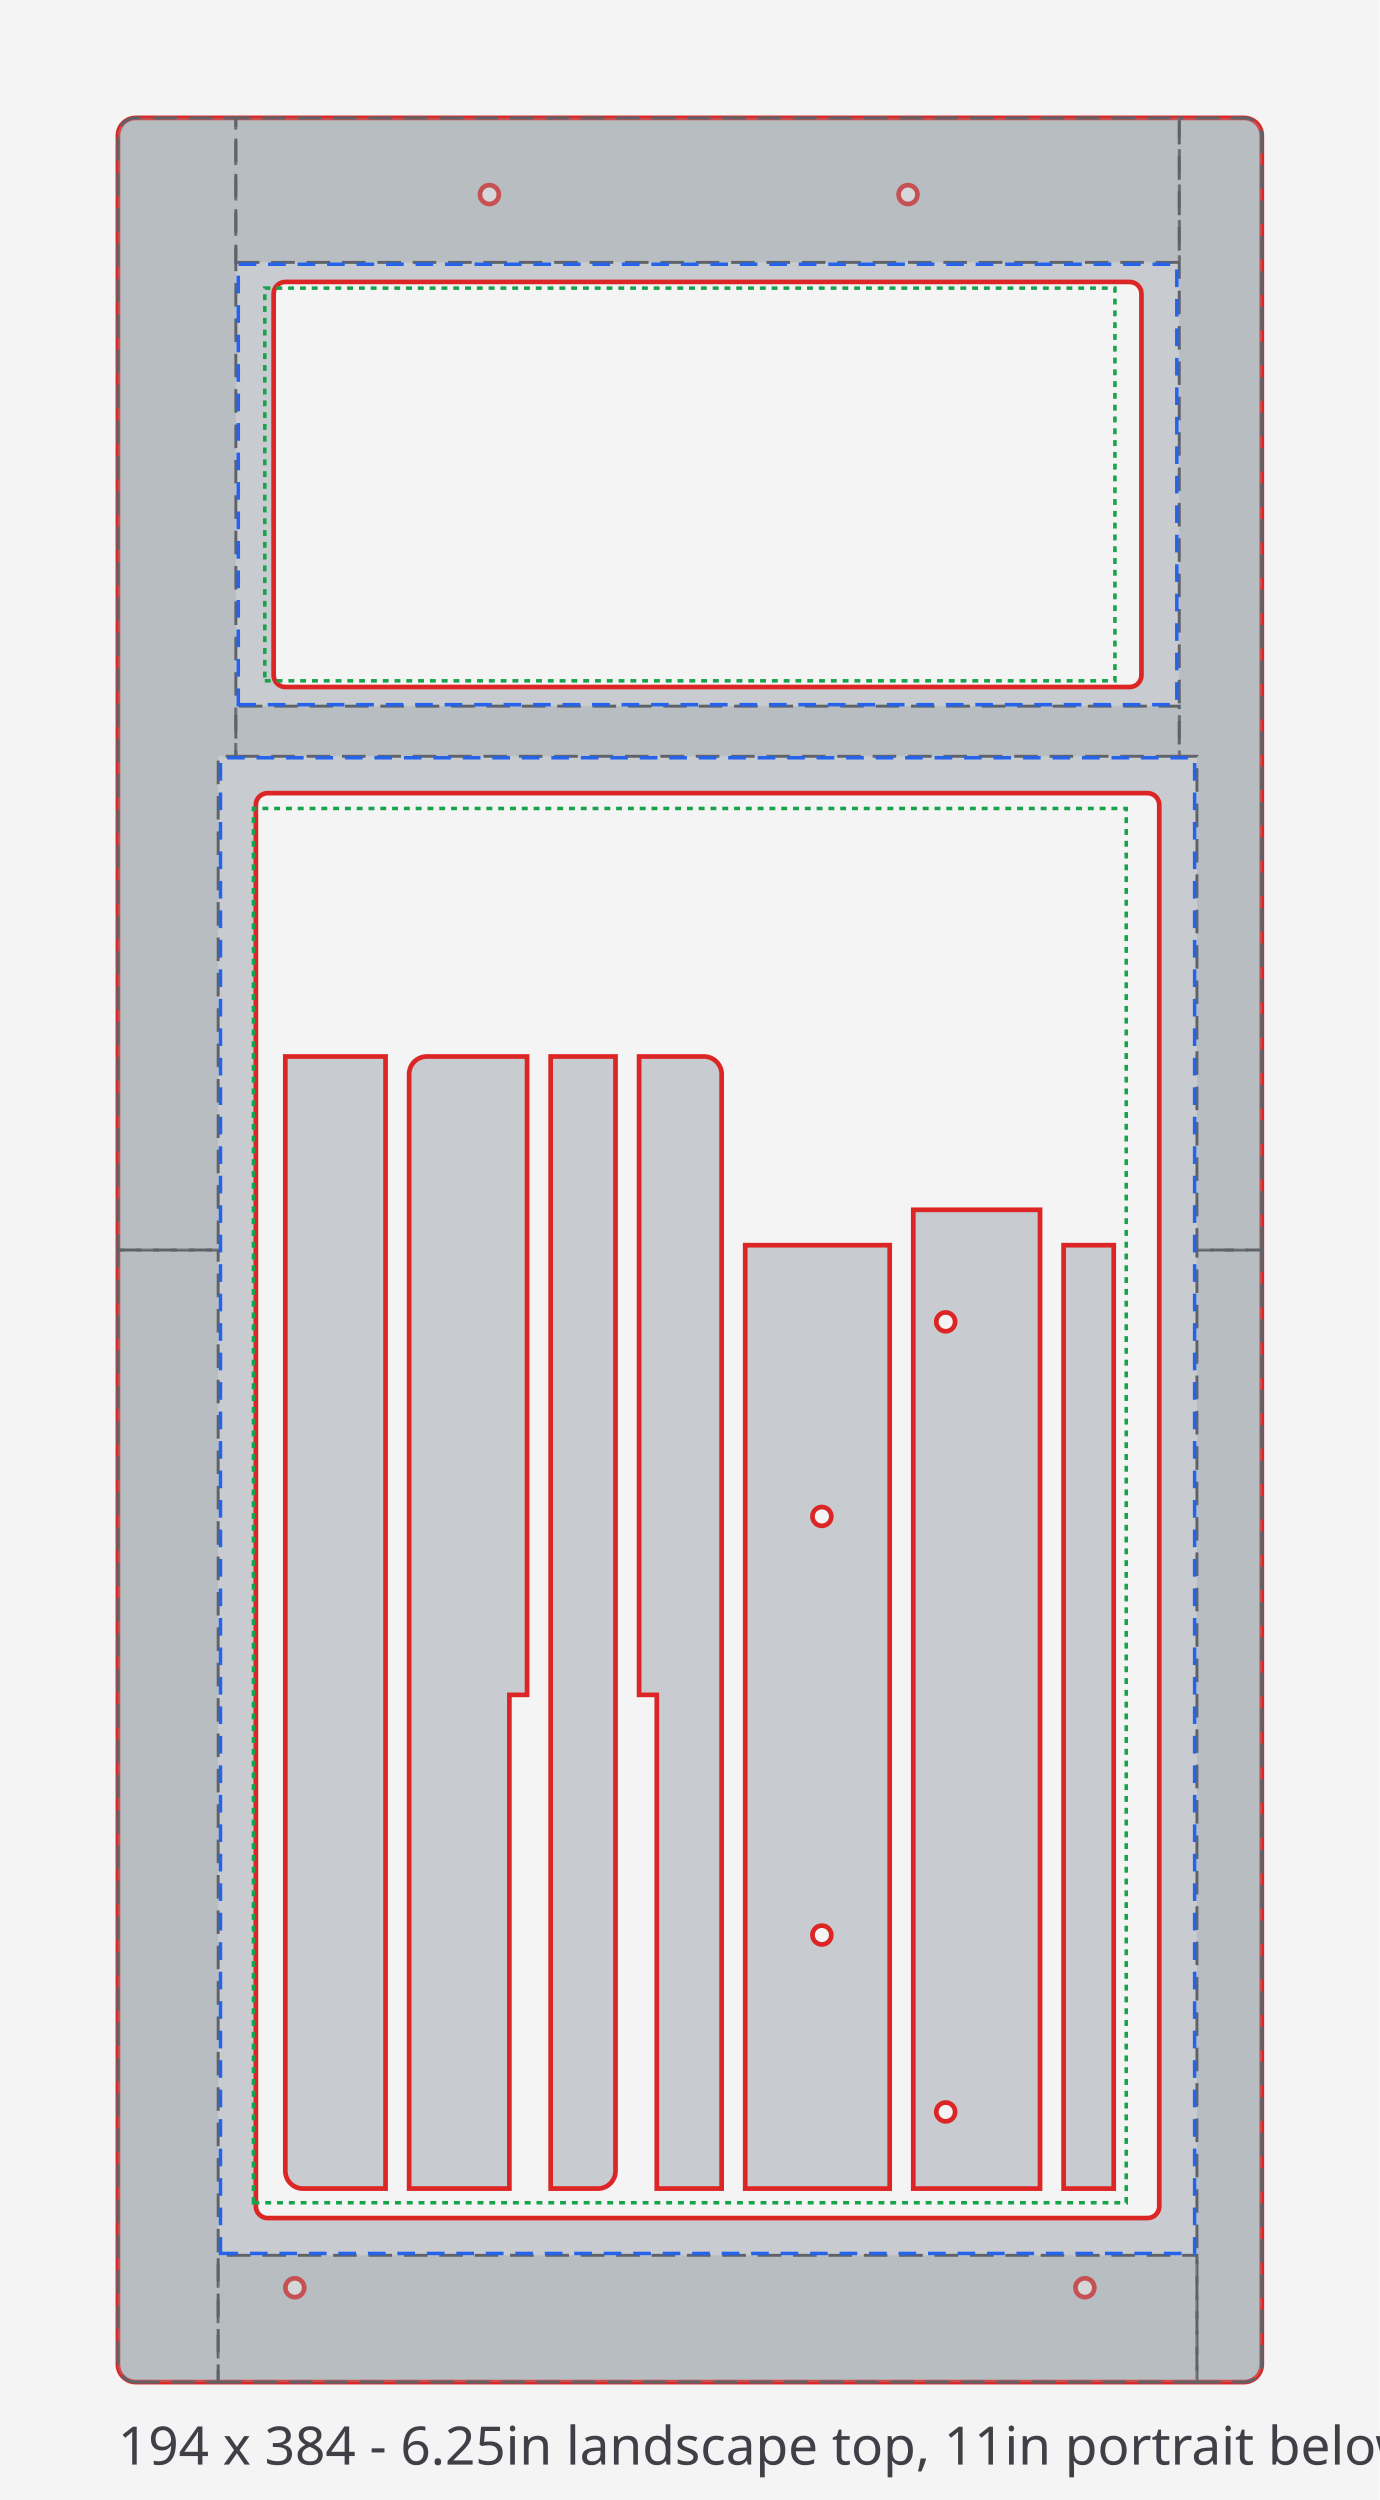
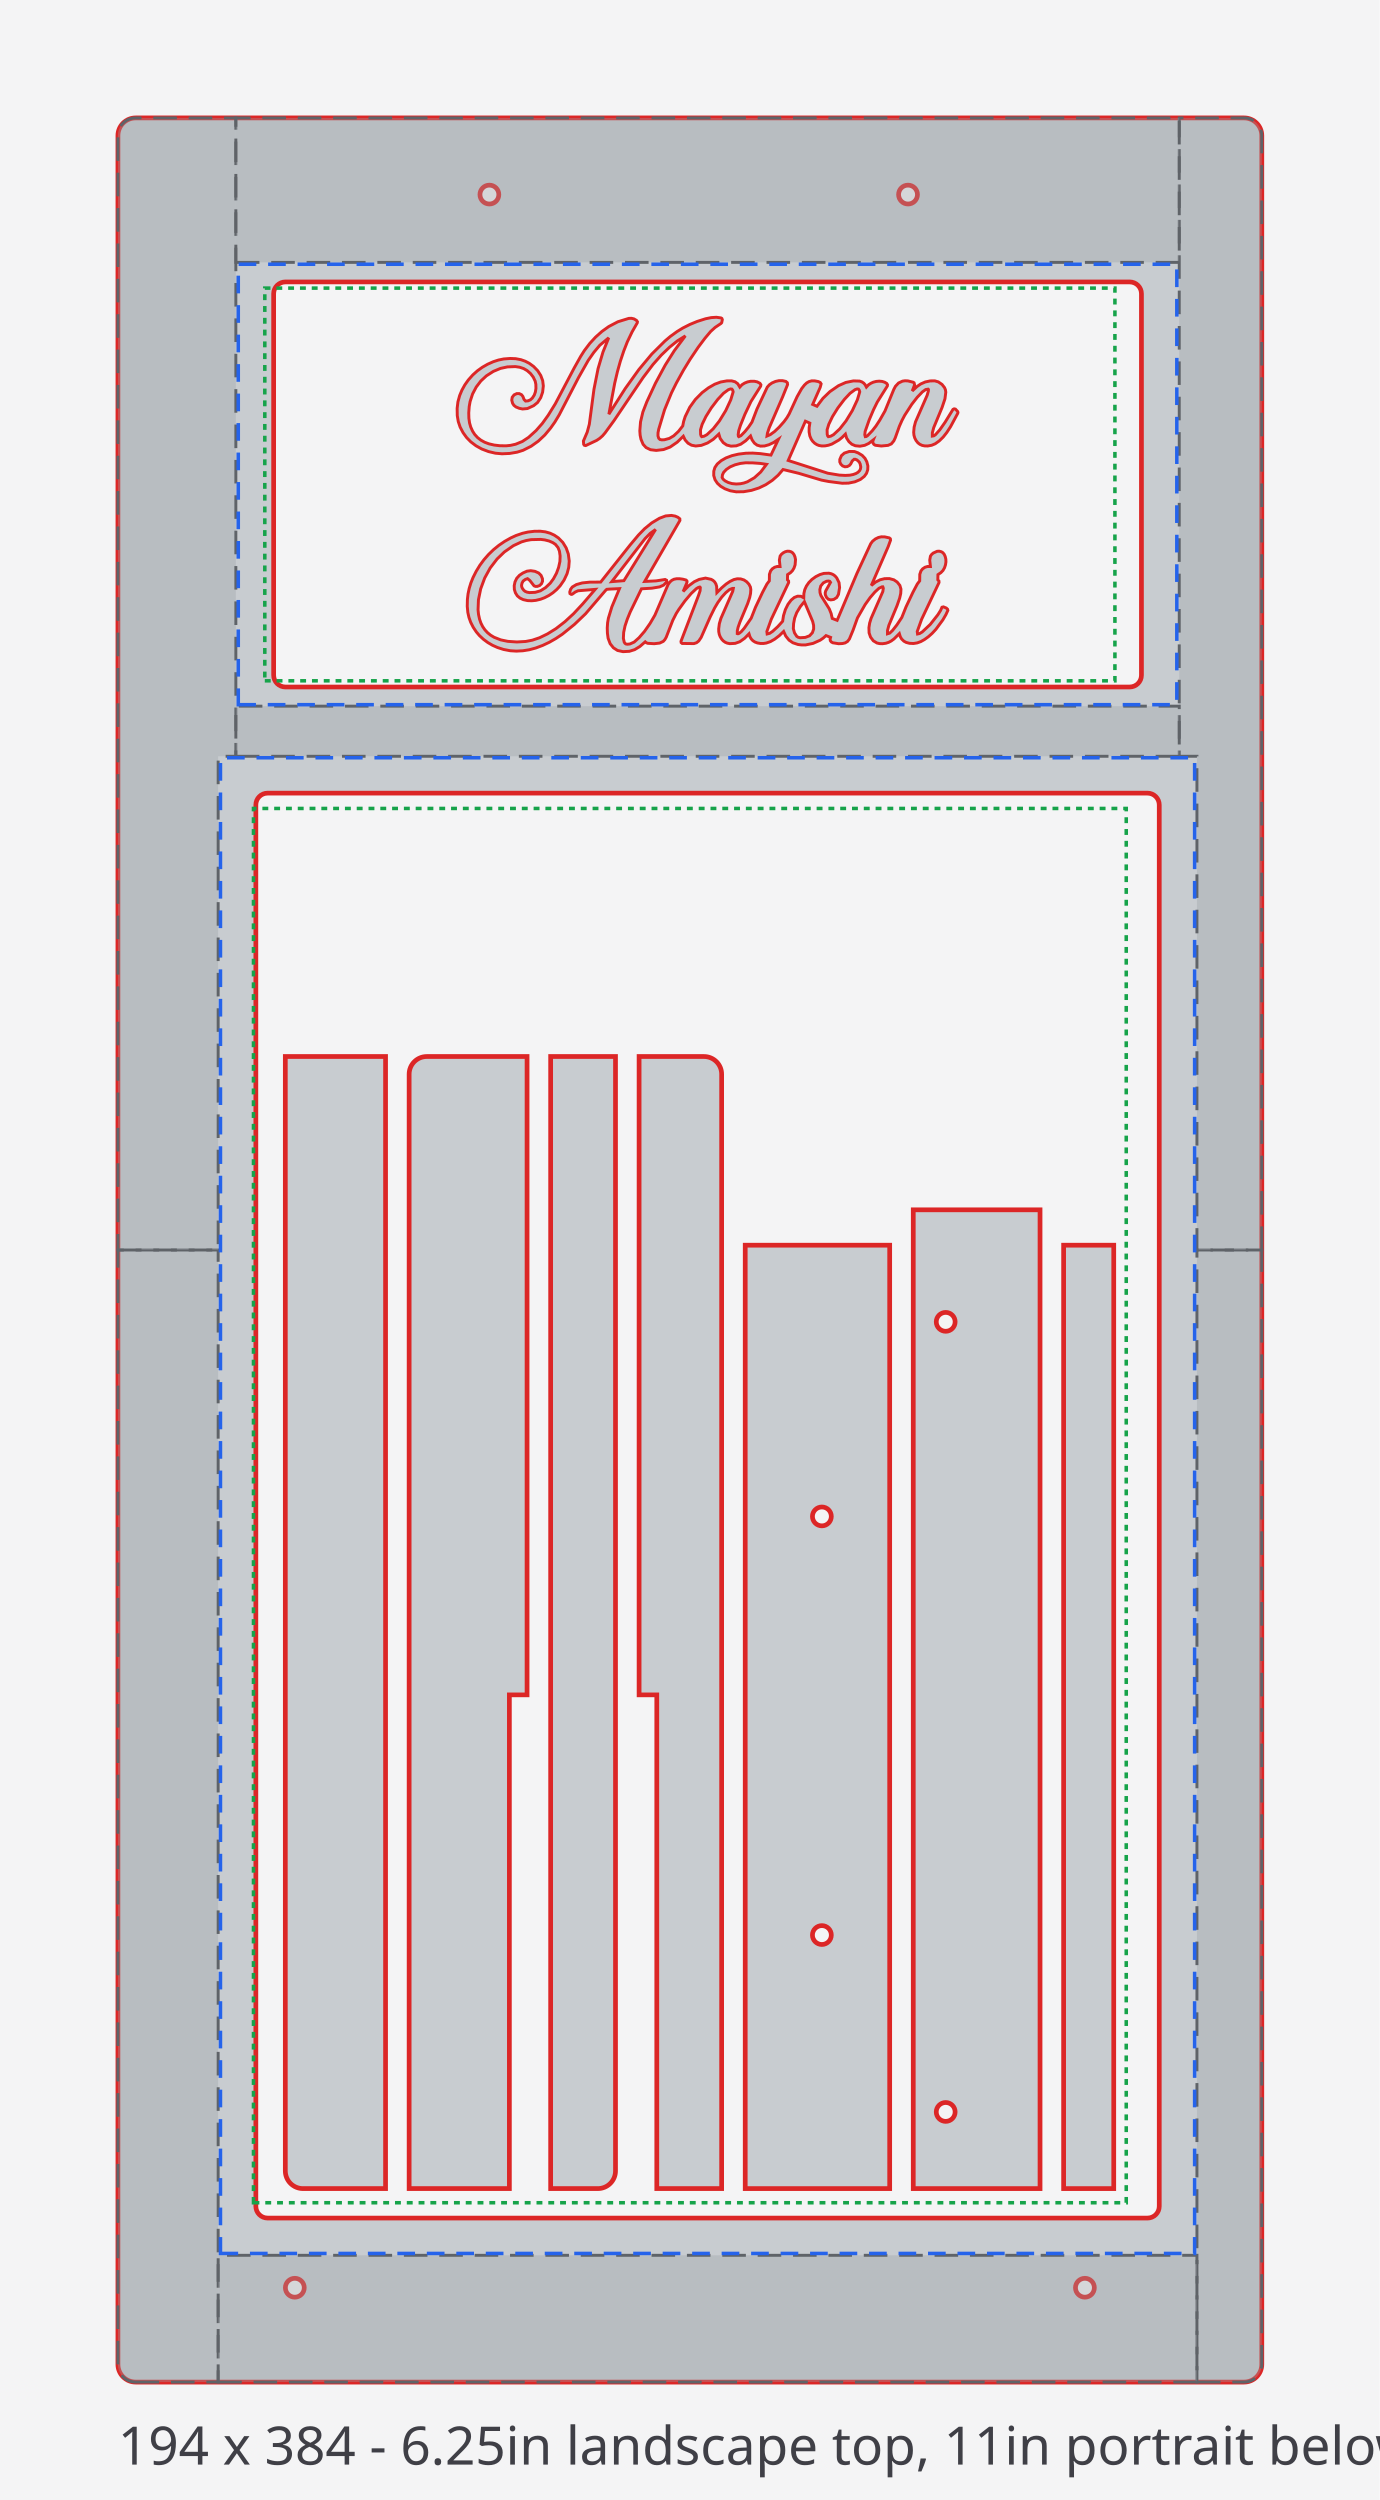
<svg xmlns="http://www.w3.org/2000/svg" width="234.0" height="424.0" viewBox="0 0 234.0 424.0">
  <rect width="100%" height="100%" fill="#f4f4f5" />
  <g transform="translate(20,20) scale(1,-1) translate(0,-384.0)">
    <rect x="0" y="0" width="194.0" height="384.0" rx="3" fill="#c8ccd0" stroke="#dc2626" stroke-width="0.8" />
    <rect x="23.390" y="27.815" width="153.220" height="241.670" rx="2.0" fill="#f4f4f5" stroke="#dc2626" stroke-width="0.8" />
    <rect x="26.410" y="287.485" width="147.180" height="68.700" rx="2.0" fill="#f4f4f5" stroke="#dc2626" stroke-width="0.8" />
    <circle cx="63.000" cy="371.000" r="1.600" fill="#f4f4f5" stroke="#dc2626" stroke-width="0.8" />
    <circle cx="134.000" cy="371.000" r="1.600" fill="#f4f4f5" stroke="#dc2626" stroke-width="0.8" />
    <circle cx="30.000" cy="16.000" r="1.600" fill="#f4f4f5" stroke="#dc2626" stroke-width="0.8" />
    <circle cx="164.000" cy="16.000" r="1.600" fill="#f4f4f5" stroke="#dc2626" stroke-width="0.8" />
    <path d="M 3.000,0.000 L 17.000,0.000 L 17.000,192.000 L 0.000,192.000 L 0.000,3.000 A 3.000,3.000 0 0 1 3.000,0.000 Z" fill="#9aa0a6" fill-opacity="0.35" stroke="#5f6368" stroke-width="0.5" stroke-dasharray="4 2" />
    <path d="M 0.000,192.000 L 17.000,192.000 L 17.000,275.735 L 20.000,275.735 L 20.000,384.000 L 3.000,384.000 A 3.000,3.000 0 0 1 0.000,381.000 L 0.000,192.000 Z" fill="#9aa0a6" fill-opacity="0.35" stroke="#5f6368" stroke-width="0.5" stroke-dasharray="4 2" />
    <path d="M 183.000,0.000 L 191.000,0.000 A 3.000,3.000 0 0 1 194.000,3.000 L 194.000,192.000 L 183.000,192.000 L 183.000,0.000 Z" fill="#9aa0a6" fill-opacity="0.35" stroke="#5f6368" stroke-width="0.5" stroke-dasharray="4 2" />
    <path d="M 194.000,192.000 L 194.000,381.000 A 3.000,3.000 0 0 1 191.000,384.000 L 180.000,384.000 L 180.000,275.735 L 183.000,275.735 L 183.000,192.000 L 194.000,192.000 Z" fill="#9aa0a6" fill-opacity="0.35" stroke="#5f6368" stroke-width="0.5" stroke-dasharray="4 2" />
    <path d="M 20.000,359.500 L 180.000,359.500 L 180.000,384.000 L 20.000,384.000 L 20.000,359.500 Z" fill="#9aa0a6" fill-opacity="0.35" stroke="#5f6368" stroke-width="0.5" stroke-dasharray="4 2" />
    <path d="M 17.000,0.000 L 183.000,0.000 L 183.000,21.500 L 17.000,21.500 L 17.000,0.000 Z" fill="#9aa0a6" fill-opacity="0.35" stroke="#5f6368" stroke-width="0.5" stroke-dasharray="4 2" />
    <path d="M 20.000,275.735 L 180.000,275.735 L 180.000,284.235 L 20.000,284.235 L 20.000,275.735 Z" fill="#9aa0a6" fill-opacity="0.35" stroke="#5f6368" stroke-width="0.5" stroke-dasharray="4 2" />
+     <path d="M 68.730,305.459 L 68.540,305.118 L 68.457,304.750 L 68.483,304.486 L 68.596,304.212 L 68.825,303.902 L 69.058,303.708 L 69.376,303.573 L 69.794,303.497 L 70.775,303.539 L 71.660,303.799 L 72.516,304.332 L 73.316,305.090 L 73.861,305.827 L 74.377,306.778 L 74.737,307.757 L 74.962,308.776 L 74.995,309.714 L 74.885,310.503 L 74.642,311.129 L 74.201,311.672 L 73.766,311.965 L 73.138,312.242 L 72.403,312.430 L 71.707,312.516 L 70.070,312.475 L 69.245,312.328 L 68.450,312.095 L 67.081,311.457 L 65.543,310.388 L 64.308,309.198 L 63.140,307.673 L 62.207,305.973 L 61.525,304.132 L 61.145,302.285 L 61.078,300.577 L 61.156,299.804 L 61.334,298.983 L 61.564,298.322 L 61.866,297.722 L 62.240,297.180 L 62.688,296.696 L 63.209,296.274 L 63.811,295.915 L 64.921,295.478 L 66.121,295.227 L 67.660,295.121 L 69.162,295.208 L 70.290,295.428 L 71.520,295.843 L 72.858,296.494 L 74.293,297.384 L 75.812,298.563 L 77.284,299.921 L 78.841,301.593 L 80.942,304.042 L 78.031,303.805 L 77.558,303.589 L 77.056,303.222 L 76.885,303.192 L 76.668,303.329 L 76.632,303.590 L 76.778,304.065 L 77.062,304.445 L 77.755,304.857 L 78.752,305.136 L 80.007,305.266 L 81.876,305.280 L 86.885,311.592 L 88.284,313.259 L 89.328,314.332 L 90.523,315.309 L 91.847,316.104 L 92.895,316.498 L 93.877,316.584 L 94.510,316.470 L 94.975,316.268 L 95.294,316.011 L 95.312,315.726 L 89.338,305.386 L 91.275,305.482 L 92.800,305.720 L 93.054,305.587 L 93.090,305.329 L 92.549,304.765 L 91.874,304.464 L 90.549,304.242 L 88.794,304.139 L 86.882,300.202 L 86.382,298.974 L 86.004,297.842 L 85.776,296.751 L 85.724,295.740 L 85.868,295.083 L 86.001,294.882 L 86.165,294.777 L 86.417,294.739 L 86.846,294.786 L 87.558,295.109 L 88.383,295.846 L 89.306,296.915 L 90.242,298.253 L 91.073,299.675 L 93.310,304.872 L 93.626,305.302 L 93.938,305.575 L 94.309,305.760 L 94.739,305.842 L 95.254,305.848 L 95.808,305.771 L 96.340,305.630 L 96.492,305.492 L 96.523,305.319 L 96.459,305.084 L 95.862,303.680 L 96.804,304.648 L 97.755,305.344 L 98.584,305.734 L 99.648,305.955 L 100.607,305.745 L 100.941,305.558 L 101.212,305.299 L 101.412,304.965 L 101.543,304.548 L 101.585,303.489 L 102.395,304.300 L 103.143,304.941 L 103.800,305.383 L 104.457,305.704 L 105.040,305.838 L 105.626,305.817 L 106.183,305.637 L 106.642,305.330 L 107.024,304.911 L 107.266,304.438 L 107.338,304.023 L 107.293,303.341 L 107.147,302.664 L 106.806,301.641 L 105.483,298.476 L 105.179,297.608 L 105.046,297.012 L 105.042,296.544 L 105.159,296.510 L 105.373,296.590 L 105.740,296.892 L 106.227,297.460 L 107.404,299.158 L 108.127,300.997 L 109.332,303.551 L 110.076,304.956 L 110.480,305.486 L 110.495,306.592 L 110.689,307.165 L 110.972,307.521 L 111.373,307.792 L 111.808,307.923 L 112.296,307.916 L 112.181,309.004 L 112.309,309.692 L 112.529,309.993 L 112.826,310.239 L 113.181,310.426 L 113.529,310.518 L 113.876,310.505 L 114.207,310.398 L 114.454,310.221 L 114.665,309.938 L 114.822,309.564 L 114.921,309.104 L 114.851,308.201 L 114.662,307.646 L 114.392,307.204 L 114.070,306.877 L 113.572,306.541 L 113.552,305.661 L 113.745,305.452 L 113.755,305.197 L 110.806,298.972 L 110.060,296.896 L 110.112,296.480 L 110.537,296.587 L 111.055,296.939 L 111.905,297.718 L 112.734,298.635 L 112.883,299.596 L 113.197,300.609 L 113.647,301.520 L 114.172,302.219 L 114.709,302.668 L 115.270,302.886 L 115.846,302.868 L 116.316,302.605 L 116.338,303.334 L 116.487,303.993 L 116.768,304.610 L 117.181,305.204 L 117.691,305.718 L 118.353,306.199 L 119.059,306.554 L 119.725,306.751 L 120.585,306.784 L 121.007,306.685 L 121.344,306.526 L 121.631,306.309 L 121.913,305.984 L 122.302,305.190 L 122.394,304.345 L 122.203,303.185 L 121.905,302.661 L 121.403,302.336 L 120.903,302.259 L 120.484,302.366 L 120.165,302.688 L 119.974,303.140 L 119.957,303.468 L 120.044,303.789 L 120.855,305.230 L 120.719,305.410 L 120.526,305.459 L 120.179,305.420 L 119.630,305.138 L 119.198,304.611 L 119.047,304.013 L 119.078,303.479 L 119.224,303.005 L 120.641,300.745 L 120.963,299.939 L 121.148,299.112 L 121.978,298.794 L 125.334,306.746 L 127.672,311.788 L 127.995,312.217 L 128.469,312.595 L 128.983,312.846 L 129.486,312.956 L 130.067,312.941 L 130.829,312.772 L 131.002,312.626 L 131.034,312.381 L 130.635,311.287 L 127.772,304.699 L 128.493,305.274 L 129.258,305.667 L 130.026,305.858 L 130.839,305.873 L 131.597,305.663 L 132.156,305.289 L 132.617,304.711 L 132.802,304.082 L 132.762,303.341 L 132.582,302.556 L 132.129,301.260 L 130.750,297.937 L 130.522,297.076 L 130.520,296.511 L 130.899,296.627 L 131.364,297.063 L 132.109,298.010 L 132.947,299.279 L 133.661,301.071 L 134.834,303.551 L 135.577,304.956 L 135.981,305.486 L 135.996,306.592 L 136.191,307.165 L 136.474,307.521 L 136.875,307.792 L 137.310,307.923 L 137.798,307.916 L 137.683,309.004 L 137.803,309.676 L 137.978,309.936 L 138.262,310.194 L 138.952,310.507 L 139.308,310.516 L 139.662,310.419 L 139.918,310.256 L 140.139,309.985 L 140.305,309.620 L 140.416,309.154 L 140.430,308.693 L 140.355,308.206 L 140.188,307.699 L 139.928,307.248 L 139.578,306.883 L 139.075,306.541 L 139.053,305.661 L 139.246,305.452 L 139.257,305.197 L 136.308,298.972 L 135.562,296.896 L 135.617,296.478 L 135.966,296.553 L 136.416,296.827 L 137.763,298.093 L 139.056,299.731 L 139.529,300.481 L 139.762,301.016 L 140.007,301.074 L 140.495,300.875 L 140.706,300.675 L 140.754,300.475 L 140.430,299.765 L 139.909,298.870 L 138.734,297.273 L 138.089,296.579 L 137.465,296.022 L 136.800,295.540 L 136.178,295.190 L 135.550,294.962 L 134.928,294.863 L 134.262,294.893 L 133.695,295.041 L 133.299,295.255 L 132.915,295.626 L 132.688,296.014 L 132.528,296.539 L 131.625,295.638 L 131.154,295.291 L 130.710,295.058 L 130.238,294.904 L 129.666,294.826 L 129.166,294.845 L 128.728,294.950 L 128.113,295.321 L 127.644,295.948 L 127.397,296.667 L 127.370,297.547 L 127.493,298.332 L 127.739,299.130 L 129.726,303.670 L 129.808,304.236 L 129.726,304.473 L 129.577,304.471 L 129.072,304.228 L 128.380,303.589 L 127.569,302.644 L 126.736,301.478 L 125.427,299.201 L 124.675,297.109 L 124.058,295.623 L 123.743,295.210 L 123.328,294.959 L 122.885,294.857 L 122.233,294.825 L 121.234,294.986 L 120.981,295.131 L 120.825,295.344 L 120.784,295.604 L 120.867,295.900 L 120.093,296.203 L 119.614,295.776 L 119.090,295.417 L 117.895,294.880 L 116.647,294.624 L 115.977,294.616 L 115.345,294.693 L 114.466,294.987 L 113.817,295.435 L 113.261,296.125 L 112.904,296.905 L 112.173,296.197 L 111.377,295.591 L 110.677,295.190 L 109.969,294.942 L 109.496,294.868 L 108.935,294.873 L 108.457,294.955 L 108.042,295.109 L 107.686,295.340 L 107.399,295.645 L 107.186,296.014 L 107.032,296.507 L 106.285,295.745 L 105.469,295.165 L 104.689,294.886 L 103.774,294.836 L 103.341,294.924 L 102.995,295.070 L 102.653,295.313 L 102.401,295.591 L 102.148,296.002 L 101.993,296.396 L 101.900,296.868 L 101.891,297.353 L 102.002,298.228 L 102.269,299.126 L 104.272,303.711 L 104.370,304.203 L 104.209,304.201 L 103.710,304.000 L 103.084,303.476 L 102.410,302.734 L 101.748,301.814 L 101.207,300.896 L 100.453,299.377 L 98.921,295.903 L 98.511,295.292 L 98.136,294.995 L 97.679,294.845 L 95.700,294.871 L 95.524,295.011 L 95.495,295.235 L 98.481,303.045 L 98.737,303.812 L 98.770,304.357 L 98.683,304.440 L 98.429,304.364 L 98.095,304.159 L 97.215,303.330 L 96.165,302.083 L 95.133,300.650 L 94.692,299.957 L 94.101,298.790 L 92.989,295.921 L 92.760,295.522 L 92.483,295.219 L 91.881,294.934 L 90.947,294.827 L 89.870,294.893 L 89.611,294.989 L 89.431,295.149 L 88.523,294.356 L 87.637,293.819 L 86.736,293.538 L 85.662,293.480 L 84.733,293.682 L 84.032,294.134 L 83.484,294.825 L 83.135,295.753 L 83.018,296.612 L 82.990,297.493 L 83.050,298.385 L 83.183,299.152 L 83.770,301.075 L 85.061,304.168 L 83.334,304.088 L 82.899,304.048 L 82.706,303.868 L 79.310,299.901 L 77.424,298.097 L 75.373,296.438 L 74.292,295.716 L 73.175,295.075 L 72.028,294.534 L 70.849,294.094 L 69.772,293.804 L 68.680,293.630 L 67.572,293.572 L 66.544,293.634 L 65.398,293.853 L 64.379,294.180 L 63.525,294.562 L 62.728,295.027 L 61.987,295.576 L 61.311,296.206 L 60.790,296.819 L 60.265,297.603 L 59.828,298.462 L 59.537,299.273 L 59.345,300.126 L 59.246,301.174 L 59.273,302.356 L 59.381,303.284 L 59.576,304.207 L 59.859,305.131 L 60.226,306.045 L 60.764,307.113 L 61.380,308.123 L 62.075,309.068 L 62.852,309.957 L 63.703,310.778 L 64.614,311.519 L 65.587,312.181 L 66.618,312.762 L 67.523,313.178 L 68.614,313.552 L 69.546,313.766 L 70.662,313.899 L 71.639,313.904 L 72.504,313.795 L 73.294,313.571 L 74.016,313.235 L 74.715,312.761 L 75.462,311.993 L 76.023,311.075 L 76.386,310.041 L 76.541,308.850 L 76.459,307.776 L 76.179,306.713 L 75.666,305.619 L 74.995,304.642 L 74.421,304.020 L 73.784,303.473 L 73.096,303.007 L 72.355,302.624 L 71.671,302.365 L 70.886,302.179 L 70.178,302.110 L 69.468,302.138 L 68.740,302.305 L 68.191,302.566 L 67.745,302.933 L 67.417,303.452 L 67.233,304.033 L 67.212,304.677 L 67.346,305.321 L 67.641,305.926 L 68.109,306.438 L 68.697,306.827 L 69.383,307.131 L 70.025,307.210 L 70.731,307.101 L 71.370,306.814 L 71.766,306.411 L 71.998,305.850 L 72.014,305.426 L 71.840,305.001 L 71.508,304.686 L 71.099,304.542 L 70.810,304.548 L 70.570,304.644 L 69.858,305.552 L 69.472,305.860 L 69.108,305.732 Z M 116.422,301.960 L 115.736,301.121 L 115.119,300.090 L 114.773,299.179 L 114.594,298.241 L 114.549,297.384 L 114.743,296.672 L 115.127,296.076 L 115.373,295.918 L 115.678,295.839 L 116.578,295.895 L 117.303,296.173 L 117.782,296.695 L 117.995,297.324 L 117.987,297.937 L 117.828,298.606 Z M 83.764,305.356 L 85.812,305.519 L 91.191,314.202 L 90.298,313.560 L 89.404,312.652 Z" fill="#c8ccd0" fill-rule="evenodd" stroke="#dc2626" stroke-width="0.5" />
+     <path d="M 78.946,329.201 L 79.591,330.709 L 79.950,332.047 L 80.738,337.989 L 81.432,341.483 L 82.264,344.292 L 83.240,346.711 L 81.732,345.452 L 80.708,344.228 L 79.773,342.891 L 78.113,339.951 L 74.846,333.647 L 74.099,332.411 L 73.388,331.406 L 72.400,330.220 L 71.297,329.182 L 70.075,328.315 L 68.714,327.629 L 67.706,327.312 L 66.437,327.096 L 65.144,327.038 L 64.014,327.139 L 62.852,327.413 L 61.697,327.853 L 60.729,328.394 L 59.841,329.067 L 59.136,329.788 L 58.535,330.623 L 58.036,331.572 L 57.723,332.502 L 57.553,333.507 L 57.532,334.745 L 57.665,335.849 L 57.958,336.918 L 58.341,337.832 L 58.839,338.728 L 59.424,339.555 L 60.194,340.418 L 60.963,341.107 L 61.795,341.707 L 62.694,342.223 L 63.658,342.653 L 64.537,342.938 L 65.438,343.120 L 66.516,343.204 L 67.453,343.167 L 68.347,342.997 L 69.075,342.740 L 69.767,342.381 L 70.503,341.844 L 71.196,341.127 L 71.710,340.321 L 72.039,339.442 L 72.147,338.550 L 72.030,337.495 L 71.705,336.555 L 71.172,335.735 L 70.509,335.199 L 69.460,334.712 L 68.622,334.636 L 68.063,334.752 L 67.513,334.976 L 67.160,335.256 L 66.939,335.591 L 66.794,336.139 L 66.873,336.620 L 67.184,337.026 L 67.652,337.249 L 68.075,337.240 L 68.453,337.055 L 68.674,336.773 L 68.881,336.249 L 69.136,335.983 L 69.551,336.017 L 69.949,336.185 L 70.294,336.500 L 70.612,336.994 L 70.798,337.516 L 70.895,338.120 L 70.879,338.821 L 70.768,339.358 L 70.435,340.046 L 69.980,340.641 L 69.401,341.148 L 68.811,341.490 L 68.146,341.716 L 67.399,341.826 L 66.055,341.773 L 64.879,341.517 L 63.671,341.012 L 62.493,340.256 L 61.552,339.384 L 60.768,338.358 L 60.148,337.180 L 59.729,335.899 L 59.577,335.038 L 59.500,333.971 L 59.522,333.074 L 59.635,332.274 L 59.836,331.572 L 60.158,330.863 L 60.509,330.322 L 60.991,329.793 L 61.557,329.350 L 62.200,328.995 L 62.922,328.725 L 63.821,328.517 L 64.784,328.404 L 65.843,328.391 L 66.581,328.465 L 67.455,328.661 L 68.594,329.127 L 69.642,329.822 L 70.917,330.975 L 71.980,332.187 L 72.977,333.577 L 74.172,335.505 L 77.396,341.617 L 78.480,343.552 L 79.108,344.543 L 80.033,345.764 L 81.007,346.821 L 82.081,347.784 L 83.243,348.615 L 84.789,349.428 L 86.639,350.000 L 87.088,350.016 L 87.519,349.916 L 87.943,349.668 L 88.110,349.428 L 88.084,349.254 L 87.203,347.713 L 86.392,346.017 L 85.789,344.471 L 85.209,342.733 L 84.718,340.978 L 84.255,339.016 L 83.264,333.750 L 86.037,338.101 L 88.341,341.312 L 90.548,343.957 L 92.776,346.168 L 93.690,346.942 L 94.819,347.761 L 95.798,348.362 L 97.003,348.973 L 98.257,349.489 L 99.653,349.935 L 100.620,350.134 L 101.496,350.191 L 102.278,350.082 L 102.424,349.997 L 102.507,349.788 L 102.401,349.278 L 102.280,349.139 L 101.286,348.469 L 100.528,347.784 L 99.564,346.636 L 98.421,345.113 L 97.050,343.076 L 95.921,341.228 L 94.711,339.043 L 93.879,337.363 L 92.712,334.504 L 91.717,331.200 L 91.600,330.601 L 91.594,330.074 L 91.718,329.673 L 91.923,329.466 L 92.239,329.399 L 92.682,329.418 L 93.528,329.649 L 94.263,330.084 L 95.070,330.841 L 95.794,331.766 L 95.942,332.518 L 96.209,333.351 L 96.975,334.921 L 97.919,336.237 L 99.071,337.405 L 100.154,338.226 L 101.222,338.840 L 102.226,339.212 L 103.265,339.399 L 104.085,339.406 L 104.667,339.250 L 105.131,338.910 L 105.468,338.346 L 105.842,338.750 L 106.289,339.030 L 106.780,339.228 L 107.318,339.338 L 107.923,339.340 L 108.417,339.236 L 108.885,338.993 L 109.047,338.745 L 109.005,338.499 L 107.360,335.893 L 106.333,333.726 L 105.585,331.877 L 105.284,330.934 L 105.197,330.286 L 105.234,330.005 L 105.302,329.942 L 105.658,330.110 L 106.337,330.800 L 106.937,331.536 L 107.531,332.406 L 108.379,334.623 L 110.131,338.345 L 110.484,338.738 L 110.929,339.050 L 111.528,339.310 L 112.114,339.440 L 112.717,339.438 L 113.279,339.312 L 113.532,339.089 L 113.571,338.772 L 112.742,336.707 L 110.449,331.422 L 110.156,330.529 L 110.085,330.050 L 110.635,330.284 L 111.374,330.819 L 112.161,331.572 L 112.961,332.478 L 113.460,333.153 L 113.845,333.804 L 115.193,336.730 L 115.957,338.082 L 116.426,338.687 L 116.814,339.055 L 117.213,339.286 L 117.691,339.411 L 118.201,339.399 L 118.779,339.288 L 119.112,339.127 L 119.262,338.898 L 119.105,338.300 L 117.828,335.411 L 118.555,335.096 L 119.570,336.444 L 120.751,337.581 L 122.207,338.586 L 123.443,339.136 L 124.736,339.399 L 125.784,339.369 L 126.176,339.231 L 126.487,339.024 L 126.738,338.735 L 126.940,338.346 L 127.298,338.737 L 127.695,338.994 L 128.099,339.178 L 128.602,339.310 L 129.100,339.355 L 129.622,339.307 L 130.047,339.173 L 130.401,338.954 L 130.518,338.745 L 130.492,338.529 L 128.785,335.805 L 128.152,334.519 L 127.412,332.780 L 126.730,330.832 L 126.669,330.264 L 126.754,329.947 L 126.922,329.970 L 127.157,330.132 L 127.935,330.942 L 128.565,331.752 L 129.203,332.732 L 130.095,334.302 L 131.582,337.942 L 131.869,338.486 L 132.392,339.043 L 133.064,339.357 L 133.496,339.420 L 133.988,339.397 L 134.891,339.168 L 135.025,339.079 L 135.115,338.728 L 134.713,337.689 L 135.542,338.454 L 136.155,338.880 L 136.931,339.221 L 137.772,339.396 L 138.542,339.406 L 139.135,339.233 L 139.765,338.802 L 140.197,338.252 L 140.347,337.881 L 140.405,337.487 L 140.265,336.360 L 139.778,334.901 L 138.356,331.470 L 138.129,330.608 L 138.127,330.043 L 138.366,330.082 L 138.636,330.257 L 139.384,331.099 L 140.288,332.391 L 141.626,334.567 L 141.825,334.661 L 142.044,334.613 L 142.401,334.233 L 142.468,334.074 L 142.436,333.904 L 141.206,331.618 L 140.571,330.644 L 139.966,329.877 L 139.300,329.226 L 138.624,328.742 L 138.013,328.482 L 137.349,328.363 L 136.849,328.370 L 136.405,328.459 L 136.008,328.639 L 135.675,328.896 L 135.360,329.292 L 135.139,329.725 L 135.005,330.192 L 134.961,330.692 L 135.039,331.564 L 135.272,332.458 L 137.250,336.973 L 137.448,337.661 L 137.465,337.937 L 137.404,338.000 L 136.995,337.932 L 136.431,337.529 L 135.560,336.617 L 134.633,335.423 L 133.439,333.572 L 132.967,332.680 L 132.531,331.694 L 131.840,329.757 L 131.595,329.228 L 131.171,328.716 L 130.612,328.466 L 129.469,328.358 L 128.462,328.481 L 128.216,328.629 L 128.060,328.860 L 128.019,329.160 L 128.114,329.394 L 127.334,328.793 L 126.650,328.470 L 125.852,328.325 L 125.064,328.401 L 124.474,328.654 L 123.986,329.086 L 123.583,329.702 L 123.385,330.380 L 122.806,329.800 L 122.258,329.357 L 121.096,328.691 L 120.515,328.490 L 119.935,328.379 L 119.388,328.363 L 118.907,328.444 L 118.543,328.586 L 118.158,328.836 L 117.814,329.180 L 117.575,329.529 L 117.347,330.065 L 117.225,330.747 L 117.233,331.473 L 117.348,332.240 L 116.596,332.566 L 113.681,325.905 L 120.396,323.743 L 122.358,323.421 L 123.372,323.370 L 124.136,323.410 L 124.695,323.521 L 125.179,323.697 L 125.520,323.904 L 125.799,324.189 L 125.930,324.461 L 125.986,324.797 L 125.887,325.307 L 125.726,325.641 L 125.347,325.988 L 125.072,326.103 L 124.868,326.112 L 124.541,325.829 L 124.281,325.314 L 124.048,325.052 L 123.694,324.869 L 123.296,324.833 L 122.908,324.978 L 122.601,325.279 L 122.431,325.649 L 122.432,326.081 L 122.705,326.719 L 123.198,327.153 L 124.033,327.433 L 124.910,327.423 L 125.532,327.191 L 126.223,326.774 L 126.700,326.271 L 127.009,325.691 L 127.193,324.974 L 127.168,324.324 L 126.962,323.724 L 126.580,323.197 L 125.918,322.683 L 124.991,322.284 L 123.907,322.062 L 122.837,322.040 L 120.539,322.339 L 119.331,322.572 L 115.464,323.726 L 112.805,324.372 L 111.963,323.397 L 110.985,322.535 L 109.873,321.796 L 108.715,321.240 L 107.455,320.836 L 106.127,320.608 L 104.887,320.584 L 103.849,320.762 L 102.938,321.105 L 102.213,321.535 L 101.664,322.040 L 101.267,322.637 L 101.049,323.351 L 101.057,324.089 L 101.245,324.712 L 101.651,325.307 L 102.317,325.872 L 103.104,326.327 L 104.139,326.721 L 105.241,326.980 L 106.530,327.136 L 107.655,327.156 L 108.937,327.067 L 110.755,326.820 L 112.023,329.502 L 111.212,328.957 L 110.408,328.572 L 109.660,328.363 L 108.980,328.337 L 108.409,328.502 L 107.942,328.846 L 107.546,329.406 L 107.293,330.060 L 106.469,329.244 L 105.636,328.663 L 104.862,328.385 L 103.974,328.334 L 103.247,328.522 L 102.655,328.932 L 102.143,329.637 L 101.913,330.380 L 100.973,329.497 L 100.008,328.873 L 98.946,328.465 L 97.988,328.358 L 97.286,328.493 L 96.686,328.836 L 96.196,329.380 L 95.891,330.016 L 94.858,329.007 L 93.666,328.184 L 92.539,327.755 L 91.293,327.611 L 90.328,327.728 L 89.570,328.095 L 89.069,328.647 L 88.704,329.519 L 88.568,330.189 L 88.514,330.923 L 88.633,332.442 L 89.032,334.129 L 89.696,335.844 L 91.162,339.002 L 92.828,342.090 L 94.361,344.517 L 96.241,347.036 L 94.884,346.183 L 93.543,345.101 L 92.155,343.774 L 90.745,342.180 L 89.059,339.951 L 84.126,332.646 L 82.620,330.581 L 82.189,330.079 L 81.714,329.656 L 81.195,329.309 L 79.337,328.430 L 79.112,328.476 L 78.992,328.637 Z M 120.294,330.351 L 120.374,330.071 L 120.485,329.941 L 120.886,330.019 L 121.363,330.278 L 122.424,331.266 L 123.479,332.605 L 124.558,334.370 L 125.408,336.195 L 125.814,337.541 L 125.739,337.812 L 125.598,338.007 L 125.368,338.035 L 125.005,337.910 L 124.173,337.298 L 123.198,336.254 L 122.100,334.809 L 121.192,333.353 L 120.560,332.040 L 120.277,331.108 Z M 105.567,321.956 L 106.172,322.082 L 106.769,322.293 L 107.940,322.975 L 109.012,323.942 L 109.994,325.248 L 108.943,325.404 L 107.661,325.495 L 106.449,325.509 L 105.565,325.401 L 104.658,325.168 L 103.829,324.814 L 103.181,324.373 L 102.720,323.879 L 102.529,323.463 L 102.475,323.014 L 102.638,322.733 L 102.972,322.447 L 103.505,322.170 L 104.149,321.983 L 104.855,321.913 Z M 98.823,330.351 L 98.903,330.071 L 99.013,329.941 L 99.414,330.019 L 99.891,330.278 L 100.953,331.266 L 102.008,332.605 L 103.087,334.370 L 103.937,336.195 L 104.342,337.541 L 104.267,337.812 L 104.126,338.007 L 103.897,338.035 L 103.534,337.910 L 102.702,337.298 L 101.726,336.254 L 100.628,334.809 L 99.721,333.353 L 99.089,332.040 L 98.805,331.108 Z" fill="#c8ccd0" fill-rule="evenodd" stroke="#dc2626" stroke-width="0.5" />
    <path d="M 31.390,32.815 L 45.390,32.815 L 45.390,224.815 L 28.390,224.815 L 28.390,35.815 A 3.000,3.000 0 0 1 31.390,32.815 Z" fill="#c8ccd0" stroke="#dc2626" stroke-width="0.8" />
    <path d="M 49.390,32.815 L 66.390,32.815 L 66.390,116.550 L 69.390,116.550 L 69.390,224.815 L 52.390,224.815 A 3.000,3.000 0 0 1 49.390,221.815 L 49.390,32.815 Z" fill="#c8ccd0" stroke="#dc2626" stroke-width="0.8" />
    <path d="M 73.390,32.815 L 81.390,32.815 A 3.000,3.000 0 0 1 84.390,35.815 L 84.390,224.815 L 73.390,224.815 L 73.390,32.815 Z" fill="#c8ccd0" stroke="#dc2626" stroke-width="0.8" />
    <path d="M 102.390,32.815 L 102.390,221.815 A 3.000,3.000 0 0 1 99.390,224.815 L 88.390,224.815 L 88.390,116.550 L 91.390,116.550 L 91.390,32.815 L 102.390,32.815 Z" fill="#c8ccd0" stroke="#dc2626" stroke-width="0.8" />
    <path d="M 130.890,32.815 L 130.890,192.815 L 106.390,192.815 L 106.390,32.815 L 130.890,32.815 Z" fill="#c8ccd0" stroke="#dc2626" stroke-width="0.8" />
    <circle cx="119.390" cy="75.815" r="1.600" fill="#f4f4f5" stroke="#dc2626" stroke-width="0.8" />
    <circle cx="119.390" cy="146.815" r="1.600" fill="#f4f4f5" stroke="#dc2626" stroke-width="0.8" />
    <path d="M 156.390,32.815 L 156.390,198.815 L 134.890,198.815 L 134.890,32.815 L 156.390,32.815 Z" fill="#c8ccd0" stroke="#dc2626" stroke-width="0.8" />
    <circle cx="140.390" cy="45.815" r="1.600" fill="#f4f4f5" stroke="#dc2626" stroke-width="0.8" />
    <circle cx="140.390" cy="179.815" r="1.600" fill="#f4f4f5" stroke="#dc2626" stroke-width="0.8" />
    <path d="M 168.890,32.815 L 168.890,192.815 L 160.390,192.815 L 160.390,32.815 L 168.890,32.815 Z" fill="#c8ccd0" stroke="#dc2626" stroke-width="0.8" />
    <rect x="17.390" y="21.815" width="165.220" height="253.670" fill="none" stroke="#2563eb" stroke-width="0.6" stroke-dasharray="3 2" />
    <rect x="20.410" y="284.485" width="159.180" height="74.700" fill="none" stroke="#2563eb" stroke-width="0.6" stroke-dasharray="3 2" />
    <rect x="22.990" y="30.415" width="148.020" height="236.470" fill="none" stroke="#16a34a" stroke-width="0.6" stroke-dasharray="1 1" />
    <rect x="24.910" y="288.535" width="144.180" height="66.600" fill="none" stroke="#16a34a" stroke-width="0.6" stroke-dasharray="1 1" />
  </g>
-   <text x="20" y="418.0" font-family="sans-serif" font-size="9" fill="#3f3f46">194 x 384 - 6.25in landscape top, 11in portrait below. cutouts 147.18x68.70 and 153.22x241.67, gap 18.0 (glass gap 9.0). Plus 7 back stiffener pieces nested inside the 11in window (grey dashed = where they bond behind the panel).</text>
+   <text x="20" y="418.0" font-family="sans-serif" font-size="9" fill="#3f3f46">194 x 384 - 6.25in landscape top, 11in portrait below. cutouts 147.18x68.70 and 153.22x241.67, gap 18.0 (glass gap 9.0). Plus 7 back stiffener pieces nested inside the 11in window (grey dashed = where they bond behind the panel) and 2 name pieces in the 6.25in window.</text>
</svg>
